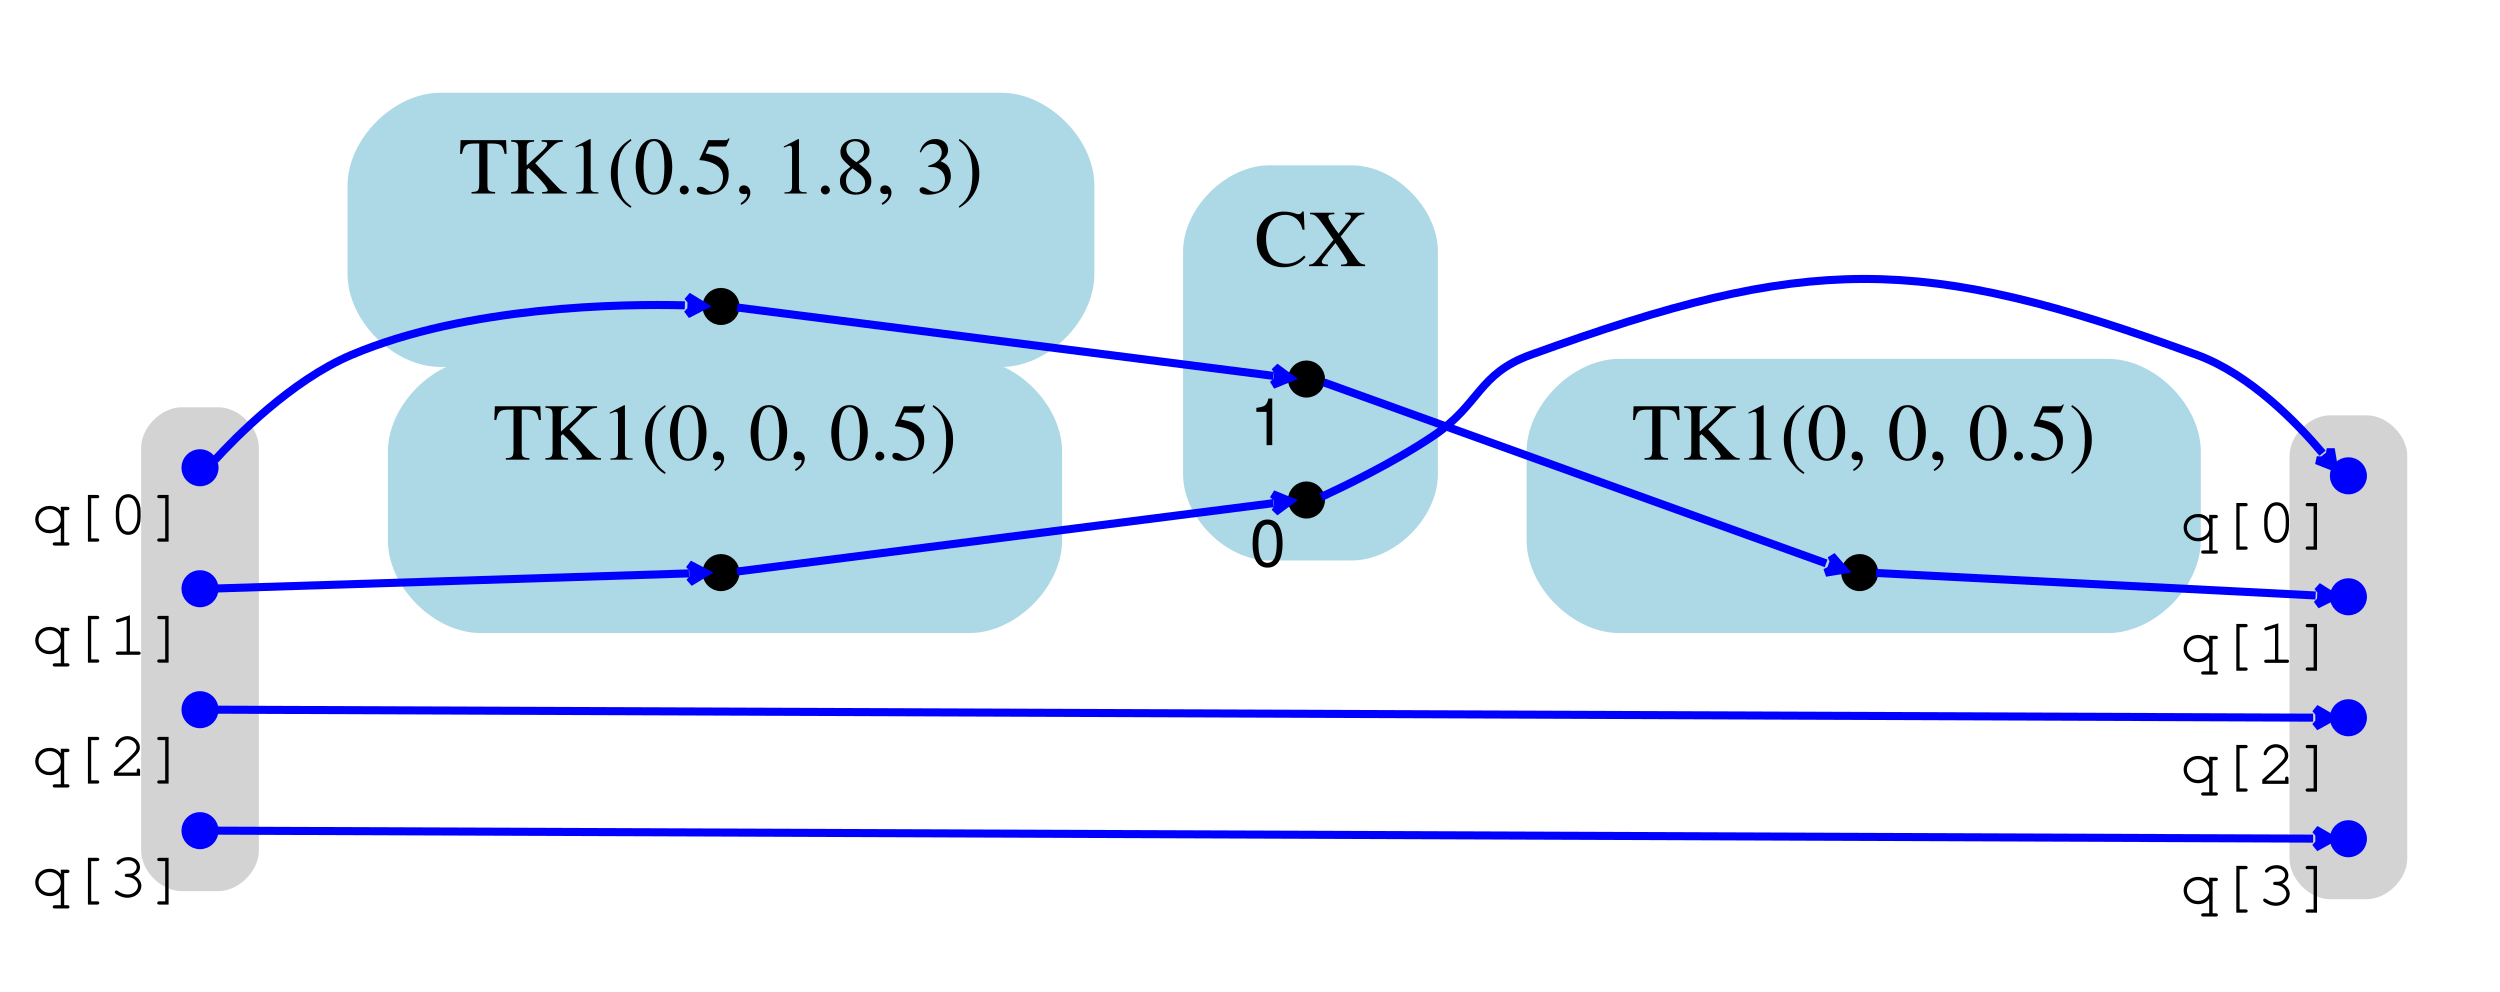
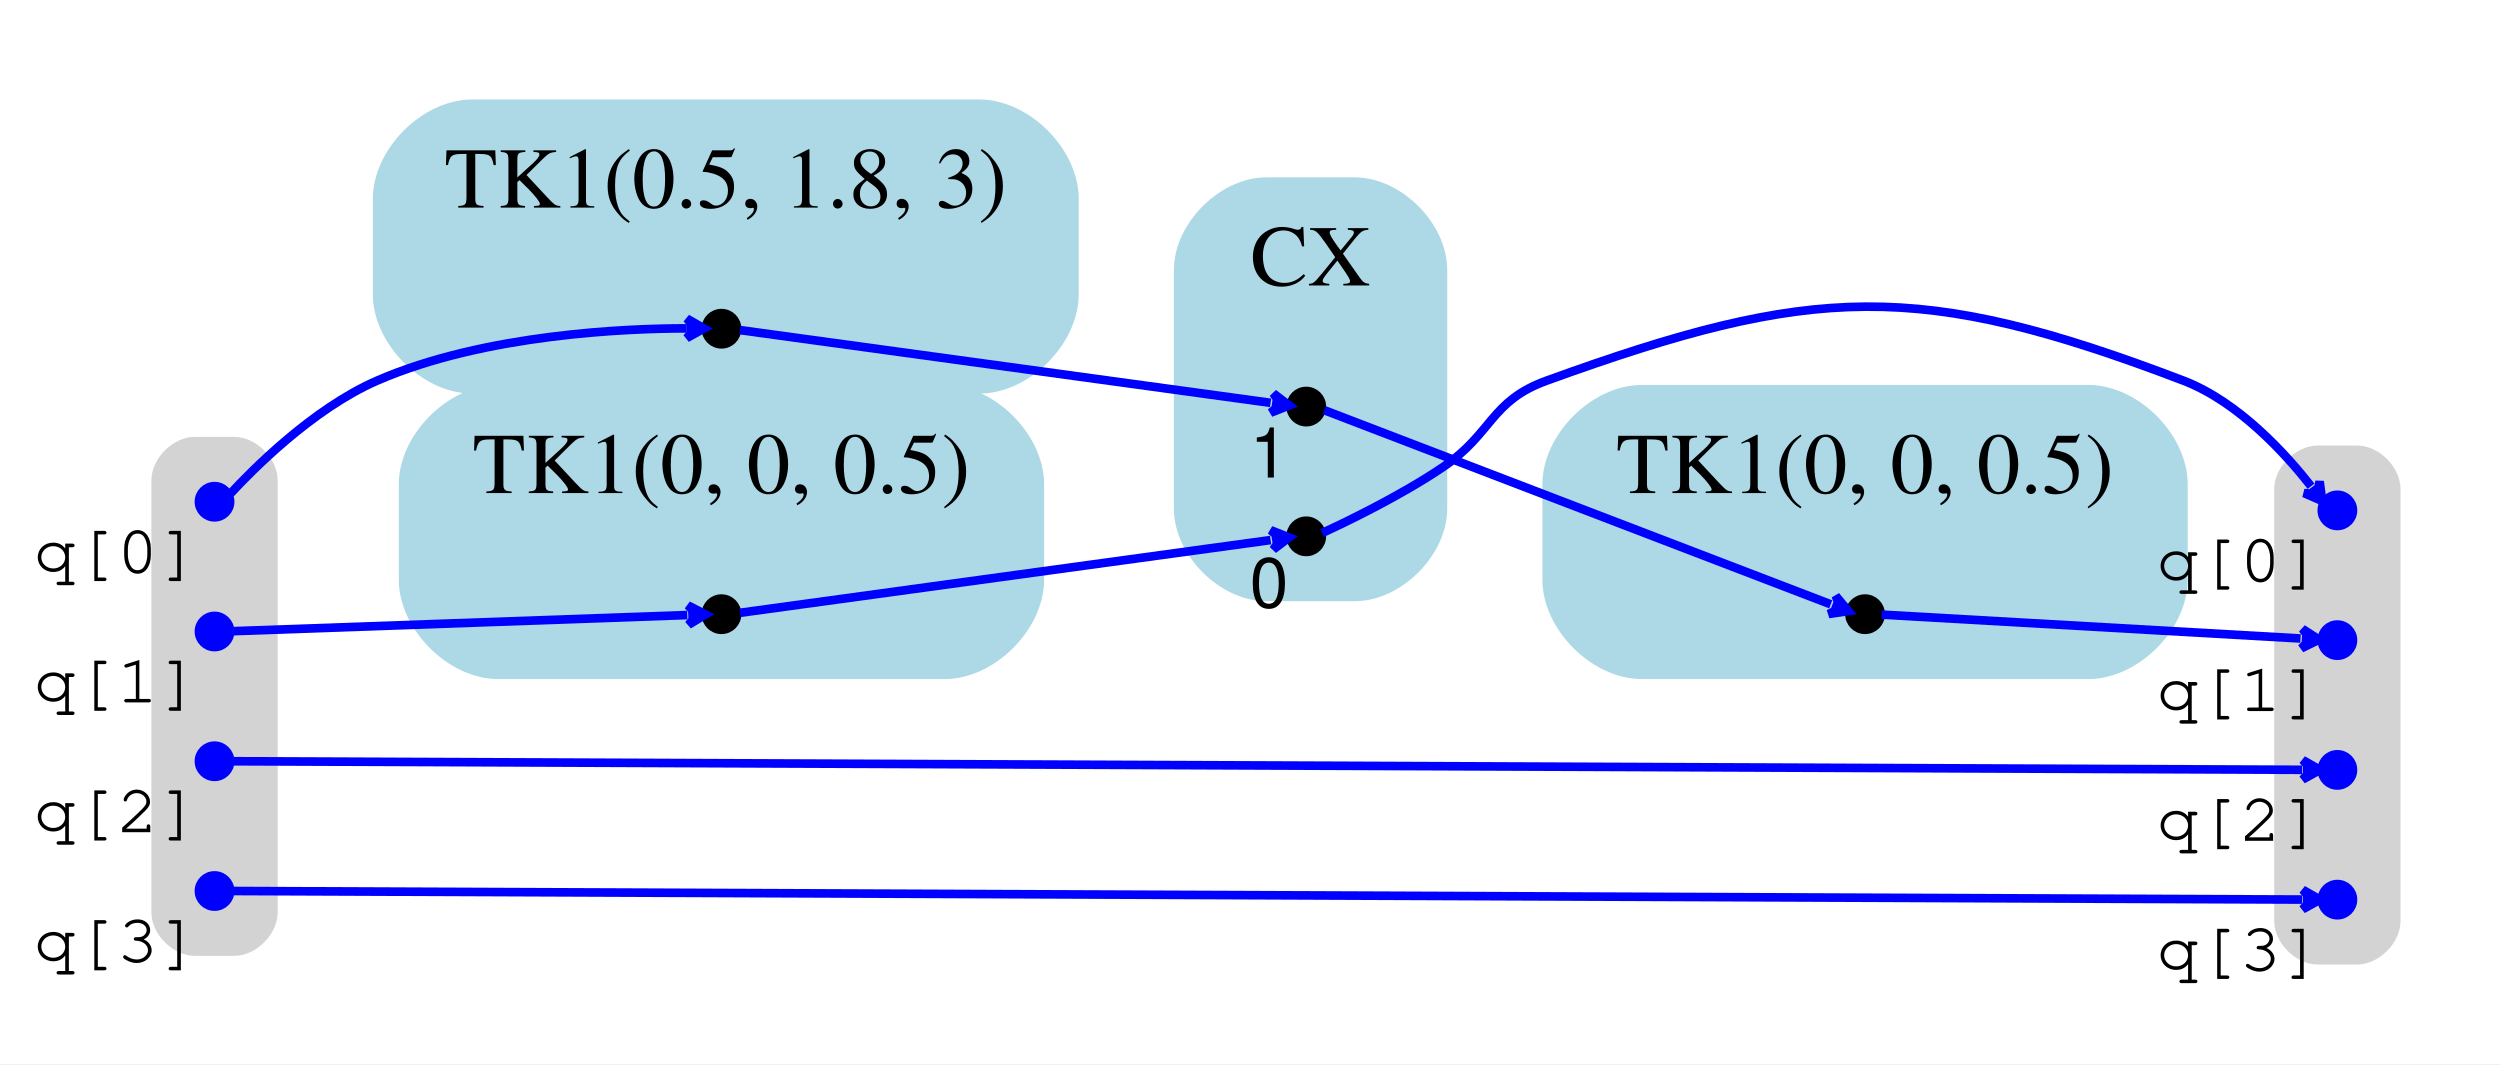
- <svg xmlns="http://www.w3.org/2000/svg" width="310pt" height="123pt" viewBox="0.00 0.00 310.00 123.00">
+ <svg xmlns="http://www.w3.org/2000/svg" width="289pt" height="123pt" viewBox="0.00 0.00 289.00 123.00">
  <g id="graph0" class="graph" transform="scale(1 1) rotate(0) translate(4 119)">
-     <polygon fill="white" stroke="transparent" points="-4,4 -4,-119 306,-119 306,4 -4,4" />
+     <polygon fill="white" stroke="transparent" points="-4,4 -4,-119 285,-119 285,4 -4,4" />
    <g id="clust1" class="cluster">
      <path fill="lightgrey" stroke="lightgrey" d="M18.53,-9C18.53,-9 23.07,-9 23.07,-9 25.33,-9 27.6,-11.27 27.6,-13.53 27.6,-13.53 27.6,-63.47 27.6,-63.47 27.6,-65.73 25.33,-68 23.07,-68 23.07,-68 18.53,-68 18.53,-68 16.27,-68 14,-65.73 14,-63.47 14,-63.47 14,-13.53 14,-13.53 14,-11.27 16.27,-9 18.53,-9" />
    </g>
    <g id="clust3" class="cluster">
-       <path fill="lightgrey" stroke="lightgrey" d="M284.93,-8C284.93,-8 289.47,-8 289.47,-8 291.73,-8 294,-10.27 294,-12.53 294,-12.53 294,-62.47 294,-62.47 294,-64.73 291.73,-67 289.47,-67 289.47,-67 284.93,-67 284.93,-67 282.67,-67 280.4,-64.73 280.4,-62.47 280.4,-62.47 280.4,-12.53 280.4,-12.53 280.4,-10.27 282.67,-8 284.93,-8" />
+       <path fill="lightgrey" stroke="lightgrey" d="M263.93,-8C263.93,-8 268.47,-8 268.47,-8 270.73,-8 273,-10.27 273,-12.53 273,-12.53 273,-62.47 273,-62.47 273,-64.73 270.73,-67 268.47,-67 268.47,-67 263.93,-67 263.93,-67 261.67,-67 259.4,-64.73 259.4,-62.47 259.4,-62.47 259.4,-12.53 259.4,-12.53 259.4,-10.27 261.67,-8 263.93,-8" />
    </g>
    <g id="clust5" class="cluster">
-       <path fill="lightblue" stroke="lightblue" d="M153.4,-50C153.4,-50 163.6,-50 163.6,-50 168.7,-50 173.8,-55.1 173.8,-60.2 173.8,-60.2 173.8,-87.8 173.8,-87.8 173.8,-92.9 168.7,-98 163.6,-98 163.6,-98 153.4,-98 153.4,-98 148.3,-98 143.2,-92.9 143.2,-87.8 143.2,-87.8 143.2,-60.2 143.2,-60.2 143.2,-55.1 148.3,-50 153.4,-50" />
-       <text text-anchor="middle" x="158.5" y="-86" font-family="Times,serif" font-size="10.00">CX</text>
+       <path fill="lightblue" stroke="lightblue" d="M142.4,-50C142.4,-50 152.6,-50 152.6,-50 157.7,-50 162.8,-55.1 162.8,-60.2 162.8,-60.2 162.8,-87.8 162.8,-87.8 162.8,-92.9 157.7,-98 152.6,-98 152.6,-98 142.4,-98 142.4,-98 137.3,-98 132.2,-92.9 132.2,-87.8 132.2,-87.8 132.2,-60.2 132.2,-60.2 132.2,-55.1 137.3,-50 142.4,-50" />
+       <text text-anchor="middle" x="147.5" y="-86" font-family="Times,serif" font-size="10.00">CX</text>
    </g>
    <g id="clust6" class="cluster">
-       <path fill="lightblue" stroke="lightblue" d="M50.6,-74C50.6,-74 120.2,-74 120.2,-74 125.7,-74 131.2,-79.5 131.2,-85 131.2,-85 131.2,-96 131.2,-96 131.2,-101.5 125.7,-107 120.2,-107 120.2,-107 50.6,-107 50.6,-107 45.1,-107 39.6,-101.5 39.6,-96 39.6,-96 39.6,-85 39.6,-85 39.6,-79.5 45.1,-74 50.6,-74" />
-       <text text-anchor="middle" x="85.4" y="-95" font-family="Times,serif" font-size="10.00">TK1(0.5, 1.8, 3)</text>
+       <path fill="lightblue" stroke="lightblue" d="M50.6,-74C50.6,-74 109.2,-74 109.2,-74 114.7,-74 120.2,-79.5 120.2,-85 120.2,-85 120.2,-96 120.2,-96 120.2,-101.5 114.7,-107 109.2,-107 109.2,-107 50.6,-107 50.6,-107 45.1,-107 39.6,-101.5 39.6,-96 39.6,-96 39.6,-85 39.6,-85 39.6,-79.5 45.1,-74 50.6,-74" />
+       <text text-anchor="middle" x="79.9" y="-95" font-family="Times,serif" font-size="10.00">TK1(0.5, 1.8, 3)</text>
    </g>
    <g id="clust7" class="cluster">
-       <path fill="lightblue" stroke="lightblue" d="M55.6,-41C55.6,-41 116.2,-41 116.2,-41 121.7,-41 127.2,-46.5 127.2,-52 127.2,-52 127.2,-63 127.2,-63 127.2,-68.5 121.7,-74 116.2,-74 116.2,-74 55.6,-74 55.6,-74 50.1,-74 44.6,-68.5 44.6,-63 44.6,-63 44.6,-52 44.6,-52 44.6,-46.5 50.1,-41 55.6,-41" />
-       <text text-anchor="middle" x="85.9" y="-62" font-family="Times,serif" font-size="10.00">TK1(0, 0, 0.5)</text>
+       <path fill="lightblue" stroke="lightblue" d="M53.6,-41C53.6,-41 105.2,-41 105.2,-41 110.7,-41 116.2,-46.5 116.2,-52 116.2,-52 116.2,-63 116.2,-63 116.2,-68.5 110.7,-74 105.2,-74 105.2,-74 53.6,-74 53.6,-74 48.1,-74 42.6,-68.5 42.6,-63 42.6,-63 42.6,-52 42.6,-52 42.6,-46.5 48.1,-41 53.6,-41" />
+       <text text-anchor="middle" x="79.4" y="-62" font-family="Times,serif" font-size="10.00">TK1(0, 0, 0.5)</text>
    </g>
    <g id="clust8" class="cluster">
-       <path fill="lightblue" stroke="lightblue" d="M196.8,-41C196.8,-41 257.4,-41 257.4,-41 262.9,-41 268.4,-46.5 268.4,-52 268.4,-52 268.4,-63 268.4,-63 268.4,-68.5 262.9,-74 257.4,-74 257.4,-74 196.8,-74 196.8,-74 191.3,-74 185.8,-68.5 185.8,-63 185.8,-63 185.8,-52 185.8,-52 185.8,-46.5 191.3,-41 196.8,-41" />
-       <text text-anchor="middle" x="227.1" y="-62" font-family="Times,serif" font-size="10.00">TK1(0, 0, 0.5)</text>
+       <path fill="lightblue" stroke="lightblue" d="M185.8,-41C185.8,-41 237.4,-41 237.4,-41 242.9,-41 248.4,-46.5 248.4,-52 248.4,-52 248.4,-63 248.4,-63 248.4,-68.5 242.9,-74 237.4,-74 237.4,-74 185.8,-74 185.8,-74 180.3,-74 174.8,-68.5 174.8,-63 174.8,-63 174.8,-52 174.8,-52 174.8,-46.5 180.3,-41 185.8,-41" />
+       <text text-anchor="middle" x="211.6" y="-62" font-family="Times,serif" font-size="10.00">TK1(0, 0, 0.5)</text>
    </g>
    <g id="node1" class="node">
      <ellipse fill="blue" stroke="blue" cx="20.8" cy="-61" rx="1.8" ry="1.8" />
      <text text-anchor="middle" x="9.5" y="-52.8" font-family="Courier,monospace" font-size="8.00">q[0]</text>
    </g>
    <g id="node11" class="node">
-       <ellipse fill="black" stroke="black" cx="85.4" cy="-81" rx="1.8" ry="1.8" />
+       <ellipse fill="black" stroke="black" cx="79.4" cy="-81" rx="1.8" ry="1.8" />
    </g>
    <g id="edge1" class="edge">
-       <path fill="none" stroke="blue" d="M22.65,-61.96C25.02,-64.56 32.07,-71.82 39.6,-75 54.02,-81.09 73.17,-81.33 80.92,-81.14" />
-       <polygon fill="blue" stroke="blue" points="83.23,-81.06 81.27,-82.26 82.23,-81.1 81.24,-81.13 81.24,-81.13 81.24,-81.13 82.23,-81.1 81.2,-80.01 83.23,-81.06 83.23,-81.06" />
+       <path fill="none" stroke="blue" d="M22.65,-61.95C25.04,-64.54 32.1,-71.74 39.6,-75 52.07,-80.42 68.67,-81.04 75.39,-81.04" />
+       <polygon fill="blue" stroke="blue" points="77.39,-81.03 75.4,-82.17 76.39,-81.04 75.39,-81.04 75.39,-81.04 75.39,-81.04 76.39,-81.04 75.38,-79.92 77.39,-81.03 77.39,-81.03" />
    </g>
    <g id="node2" class="node">
      <ellipse fill="blue" stroke="blue" cx="20.8" cy="-46" rx="1.8" ry="1.8" />
      <text text-anchor="middle" x="9.5" y="-37.8" font-family="Courier,monospace" font-size="8.00">q[1]</text>
    </g>
    <g id="node12" class="node">
-       <ellipse fill="black" stroke="black" cx="85.4" cy="-48" rx="1.8" ry="1.8" />
+       <ellipse fill="black" stroke="black" cx="79.4" cy="-48" rx="1.8" ry="1.8" />
    </g>
    <g id="edge2" class="edge">
-       <path fill="none" stroke="blue" d="M22.89,-46.03C30.01,-46.26 70.11,-47.54 81.43,-47.9" />
-       <polygon fill="blue" stroke="blue" points="83.47,-47.97 81.44,-49.03 82.47,-47.94 81.47,-47.91 81.47,-47.91 81.47,-47.91 82.47,-47.94 81.51,-46.78 83.47,-47.97 83.47,-47.97" />
+       <path fill="none" stroke="blue" d="M22.78,-46.03C29.17,-46.26 64.87,-47.52 75.45,-47.9" />
+       <polygon fill="blue" stroke="blue" points="77.56,-47.97 75.52,-49.02 76.56,-47.94 75.56,-47.9 75.56,-47.9 75.56,-47.9 76.56,-47.94 75.6,-46.78 77.56,-47.97 77.56,-47.97" />
    </g>
    <g id="node3" class="node">
      <ellipse fill="blue" stroke="blue" cx="20.8" cy="-31" rx="1.8" ry="1.8" />
      <text text-anchor="middle" x="9.5" y="-22.8" font-family="Courier,monospace" font-size="8.00">q[2]</text>
    </g>
    <g id="node7" class="node">
-       <ellipse fill="blue" stroke="blue" cx="287.2" cy="-30" rx="1.8" ry="1.8" />
-       <text text-anchor="middle" x="275.9" y="-21.8" font-family="Courier,monospace" font-size="8.00">q[2]</text>
+       <ellipse fill="blue" stroke="blue" cx="266.2" cy="-30" rx="1.8" ry="1.8" />
+       <text text-anchor="middle" x="254.9" y="-21.8" font-family="Courier,monospace" font-size="8.00">q[2]</text>
    </g>
    <g id="edge3" class="edge">
-       <path fill="none" stroke="blue" d="M22.76,-31C38.87,-30.94 253.28,-30.12 282.83,-30.01" />
-       <polygon fill="blue" stroke="blue" points="285.1,-30 283.11,-31.14 284.1,-30.01 283.1,-30.01 283.1,-30.01 283.1,-30.01 284.1,-30.01 283.1,-28.89 285.1,-30 285.1,-30" />
+       <path fill="none" stroke="blue" d="M22.89,-31C39.23,-30.93 235.13,-30.12 262.12,-30.01" />
+       <polygon fill="blue" stroke="blue" points="264.2,-30 262.2,-31.14 263.2,-30.01 262.2,-30.01 262.2,-30.01 262.2,-30.01 263.2,-30.01 262.19,-28.89 264.2,-30 264.2,-30" />
    </g>
    <g id="node4" class="node">
      <ellipse fill="blue" stroke="blue" cx="20.8" cy="-16" rx="1.8" ry="1.8" />
      <text text-anchor="middle" x="9.5" y="-7.8" font-family="Courier,monospace" font-size="8.00">q[3]</text>
    </g>
    <g id="node8" class="node">
-       <ellipse fill="blue" stroke="blue" cx="287.2" cy="-15" rx="1.8" ry="1.8" />
-       <text text-anchor="middle" x="275.9" y="-6.8" font-family="Courier,monospace" font-size="8.00">q[3]</text>
+       <ellipse fill="blue" stroke="blue" cx="266.2" cy="-15" rx="1.8" ry="1.8" />
+       <text text-anchor="middle" x="254.9" y="-6.8" font-family="Courier,monospace" font-size="8.00">q[3]</text>
    </g>
    <g id="edge4" class="edge">
-       <path fill="none" stroke="blue" d="M22.76,-16C38.87,-15.94 253.28,-15.12 282.83,-15.01" />
-       <polygon fill="blue" stroke="blue" points="285.1,-15 283.11,-16.14 284.1,-15.01 283.1,-15.01 283.1,-15.01 283.1,-15.01 284.1,-15.01 283.1,-13.89 285.1,-15 285.1,-15" />
+       <path fill="none" stroke="blue" d="M22.89,-16C39.23,-15.93 235.13,-15.12 262.12,-15.01" />
+       <polygon fill="blue" stroke="blue" points="264.2,-15 262.2,-16.14 263.2,-15.01 262.2,-15.01 262.2,-15.01 262.2,-15.01 263.2,-15.01 262.19,-13.89 264.2,-15 264.2,-15" />
    </g>
    <g id="node5" class="node">
-       <ellipse fill="blue" stroke="blue" cx="287.2" cy="-60" rx="1.8" ry="1.8" />
-       <text text-anchor="middle" x="275.9" y="-51.8" font-family="Courier,monospace" font-size="8.00">q[0]</text>
+       <ellipse fill="blue" stroke="blue" cx="266.2" cy="-60" rx="1.8" ry="1.8" />
+       <text text-anchor="middle" x="254.9" y="-51.8" font-family="Courier,monospace" font-size="8.00">q[0]</text>
    </g>
    <g id="node6" class="node">
-       <ellipse fill="blue" stroke="blue" cx="287.2" cy="-45" rx="1.8" ry="1.8" />
-       <text text-anchor="middle" x="275.9" y="-36.8" font-family="Courier,monospace" font-size="8.00">q[1]</text>
+       <ellipse fill="blue" stroke="blue" cx="266.2" cy="-45" rx="1.8" ry="1.8" />
+       <text text-anchor="middle" x="254.9" y="-36.8" font-family="Courier,monospace" font-size="8.00">q[1]</text>
    </g>
    <g id="node9" class="node">
-       <ellipse fill="black" stroke="black" cx="158" cy="-57" rx="1.8" ry="1.8" />
-       <text text-anchor="middle" x="153.2" y="-48.8" font-family="Helvetica,sans-Serif" font-size="8.00">0</text>
+       <ellipse fill="black" stroke="black" cx="147" cy="-57" rx="1.8" ry="1.8" />
+       <text text-anchor="middle" x="142.7" y="-48.8" font-family="Helvetica,sans-Serif" font-size="8.00">0</text>
    </g>
    <g id="edge5" class="edge">
-       <path fill="none" stroke="blue" d="M159.84,-57.38C162.14,-58.44 168.77,-61.59 173.8,-65 179.55,-68.89 179.27,-72.64 185.8,-75 220.32,-87.5 233.92,-87.59 268.4,-75 275.06,-72.57 280.96,-66.42 284,-62.8" />
-       <polygon fill="blue" stroke="blue" points="285.39,-61.08 285.01,-63.34 284.76,-61.86 284.13,-62.64 284.13,-62.64 284.13,-62.64 284.76,-61.86 283.26,-61.93 285.39,-61.08 285.39,-61.08" />
+       <path fill="none" stroke="blue" d="M148.84,-57.38C151.14,-58.44 157.77,-61.59 162.8,-65 168.55,-68.89 168.27,-72.64 174.8,-75 205.56,-86.14 217.84,-86.66 248.4,-75 254.81,-72.55 260.33,-66.41 263.16,-62.79" />
+       <polygon fill="blue" stroke="blue" points="264.45,-61.08 264.15,-63.35 263.85,-61.88 263.25,-62.68 263.25,-62.68 263.25,-62.68 263.85,-61.88 262.35,-62 264.45,-61.08 264.45,-61.08" />
    </g>
    <g id="node10" class="node">
-       <ellipse fill="black" stroke="black" cx="158" cy="-72" rx="1.8" ry="1.8" />
-       <text text-anchor="middle" x="153.2" y="-63.8" font-family="Helvetica,sans-Serif" font-size="8.00">1</text>
+       <ellipse fill="black" stroke="black" cx="147" cy="-72" rx="1.8" ry="1.8" />
+       <text text-anchor="middle" x="142.7" y="-63.8" font-family="Helvetica,sans-Serif" font-size="8.00">1</text>
    </g>
    <g id="node13" class="node">
-       <ellipse fill="black" stroke="black" cx="226.6" cy="-48" rx="1.8" ry="1.8" />
+       <ellipse fill="black" stroke="black" cx="211.6" cy="-48" rx="1.8" ry="1.8" />
    </g>
    <g id="edge6" class="edge">
-       <path fill="none" stroke="blue" d="M160.16,-71.58C167.74,-68.85 210.39,-53.48 222.44,-49.14" />
-       <polygon fill="blue" stroke="blue" points="224.61,-48.36 223.11,-50.09 223.67,-48.69 222.73,-49.03 222.73,-49.03 222.73,-49.03 223.67,-48.69 222.35,-47.98 224.61,-48.36 224.61,-48.36" />
+       <path fill="none" stroke="blue" d="M149.09,-71.58C156.21,-68.85 196.31,-53.48 207.63,-49.14" />
+       <polygon fill="blue" stroke="blue" points="209.67,-48.36 208.21,-50.12 208.74,-48.71 207.81,-49.07 207.81,-49.07 207.81,-49.07 208.74,-48.71 207.4,-48.02 209.67,-48.36 209.67,-48.36" />
    </g>
    <g id="edge7" class="edge">
-       <path fill="none" stroke="blue" d="M87.4,-80.87C94.81,-79.93 141.4,-73.99 153.91,-72.39" />
-       <polygon fill="blue" stroke="blue" points="155.94,-72.14 154.1,-73.5 154.94,-72.26 153.95,-72.39 153.95,-72.39 153.95,-72.39 154.94,-72.26 153.81,-71.27 155.94,-72.14 155.94,-72.14" />
+       <path fill="none" stroke="blue" d="M81.54,-80.84C89,-79.82 131.02,-74.05 142.88,-72.43" />
+       <polygon fill="blue" stroke="blue" points="145.03,-72.13 143.2,-73.52 144.04,-72.27 143.05,-72.41 143.05,-72.41 143.05,-72.41 144.04,-72.27 142.89,-71.29 145.03,-72.13 145.03,-72.13" />
    </g>
    <g id="edge8" class="edge">
-       <path fill="none" stroke="blue" d="M87.4,-48.13C94.81,-49.07 141.4,-55.01 153.91,-56.61" />
-       <polygon fill="blue" stroke="blue" points="155.94,-56.86 153.81,-57.73 154.94,-56.74 153.95,-56.61 153.95,-56.61 153.95,-56.61 154.94,-56.74 154.1,-55.5 155.94,-56.86 155.94,-56.86" />
+       <path fill="none" stroke="blue" d="M81.54,-48.16C89,-49.18 131.02,-54.95 142.88,-56.57" />
+       <polygon fill="blue" stroke="blue" points="145.03,-56.87 142.89,-57.71 144.04,-56.73 143.05,-56.59 143.05,-56.59 143.05,-56.59 144.04,-56.73 143.2,-55.48 145.03,-56.87 145.03,-56.87" />
    </g>
    <g id="edge9" class="edge">
-       <path fill="none" stroke="blue" d="M228.62,-47.95C235.23,-47.61 272.19,-45.72 283.14,-45.16" />
-       <polygon fill="blue" stroke="blue" points="285.33,-45.04 283.39,-46.27 284.33,-45.1 283.33,-45.15 283.33,-45.15 283.33,-45.15 284.33,-45.1 283.28,-44.02 285.33,-45.04 285.33,-45.04" />
+       <path fill="none" stroke="blue" d="M213.51,-47.95C219.35,-47.62 251.51,-45.78 261.94,-45.19" />
+       <polygon fill="blue" stroke="blue" points="264.09,-45.06 262.16,-46.3 263.09,-45.12 262.09,-45.18 262.09,-45.18 262.09,-45.18 263.09,-45.12 262.03,-44.05 264.09,-45.06 264.09,-45.06" />
    </g>
  </g>
</svg>
